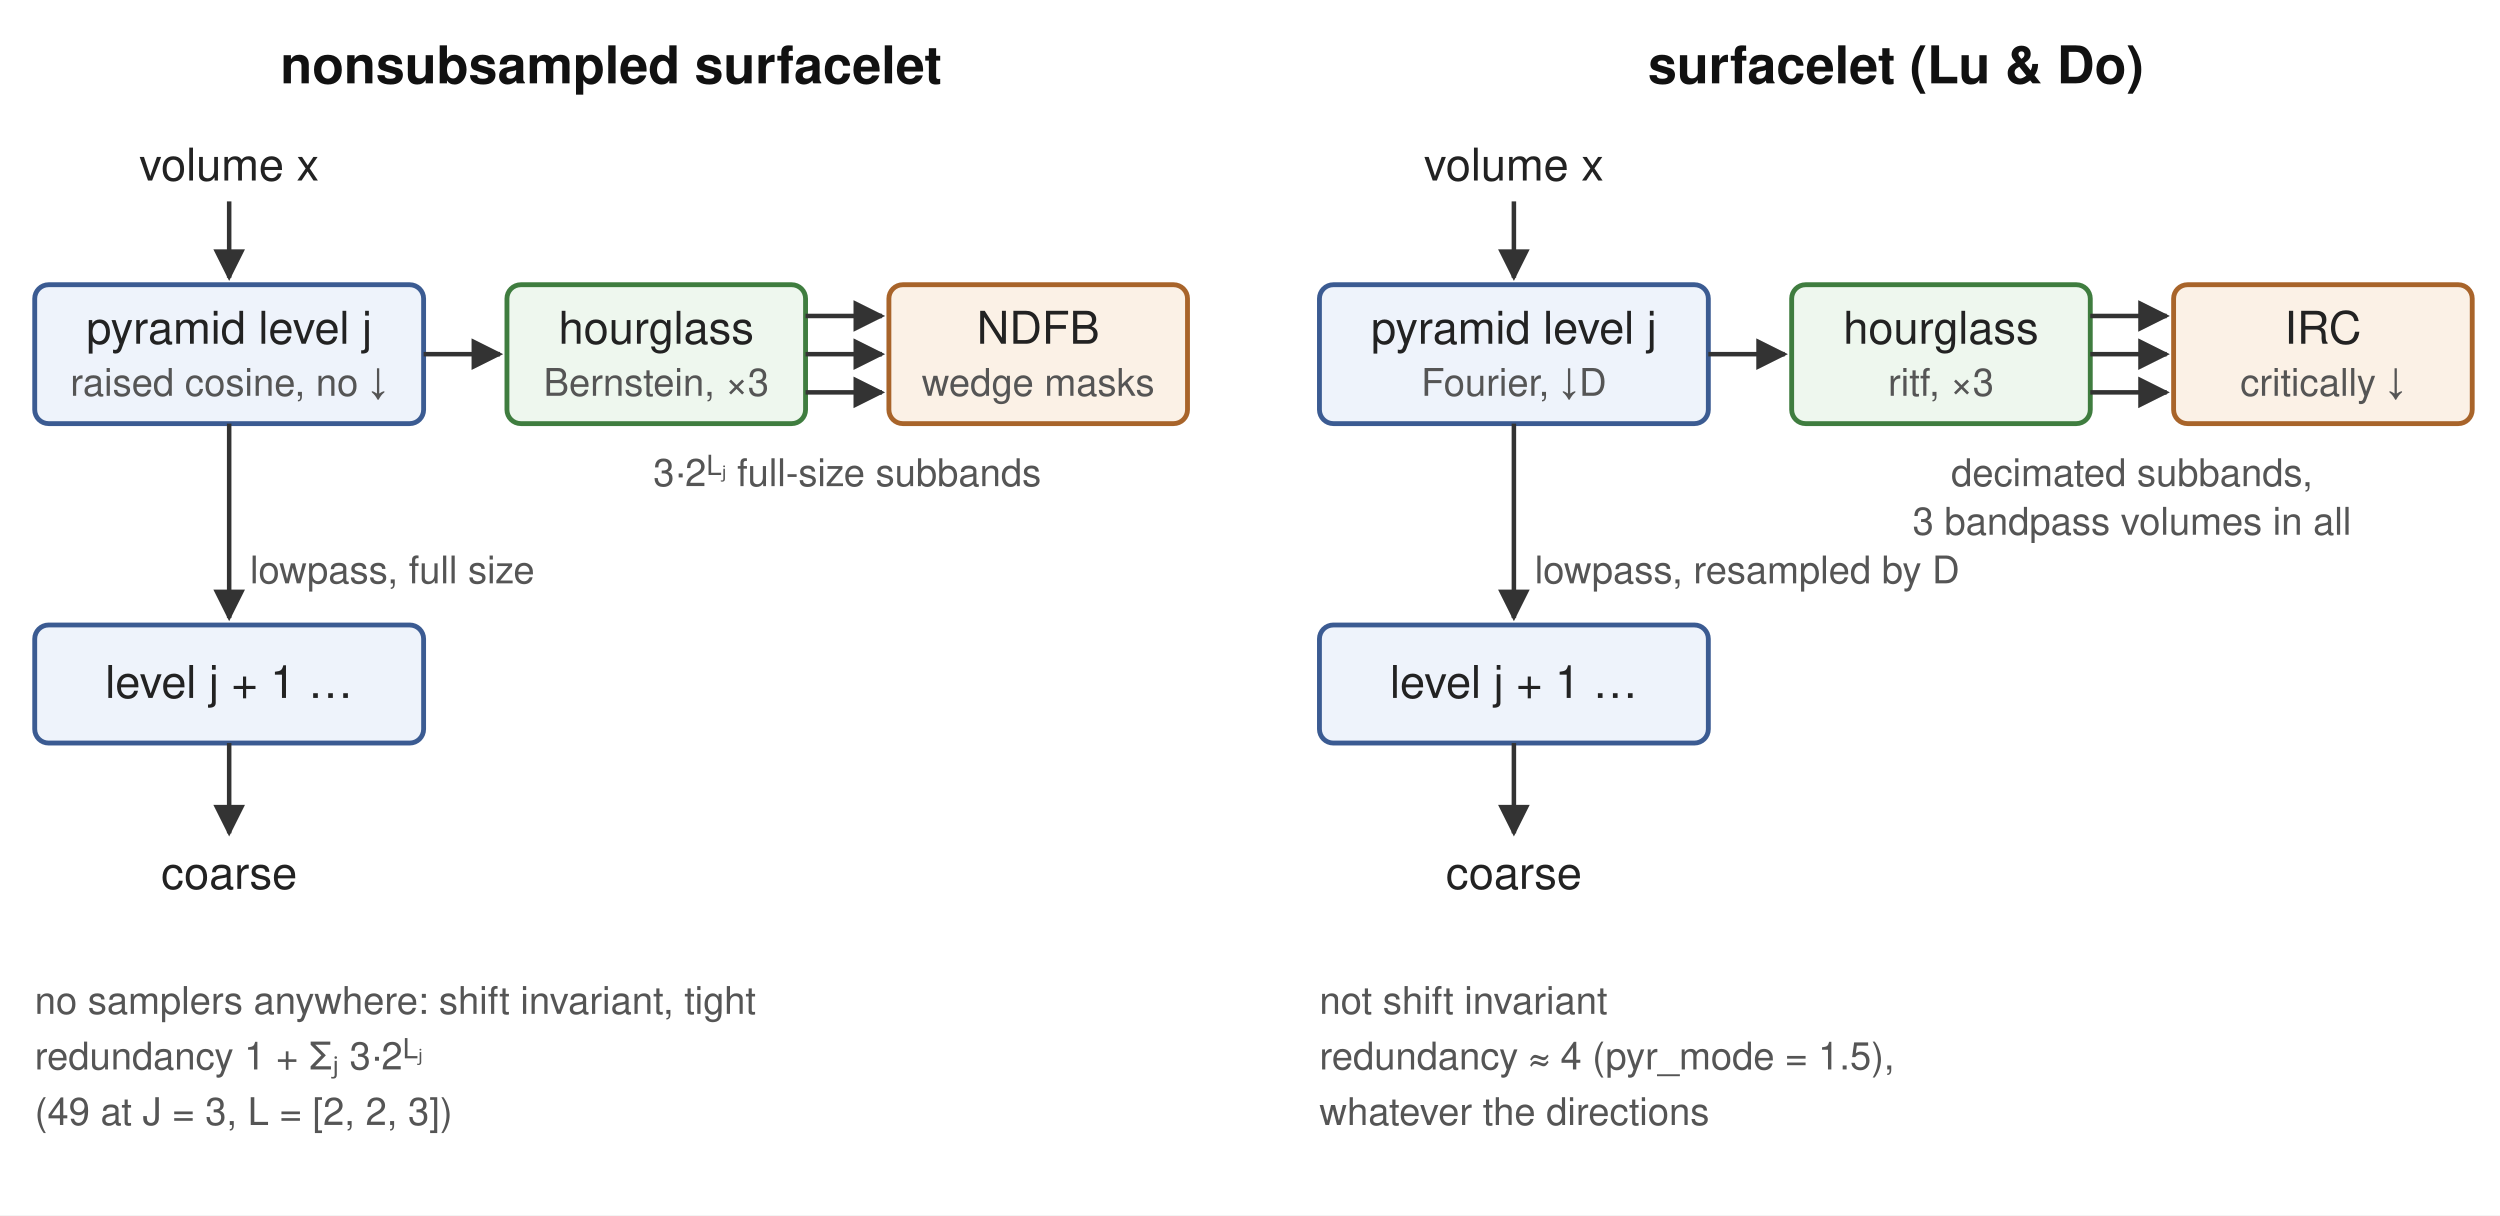
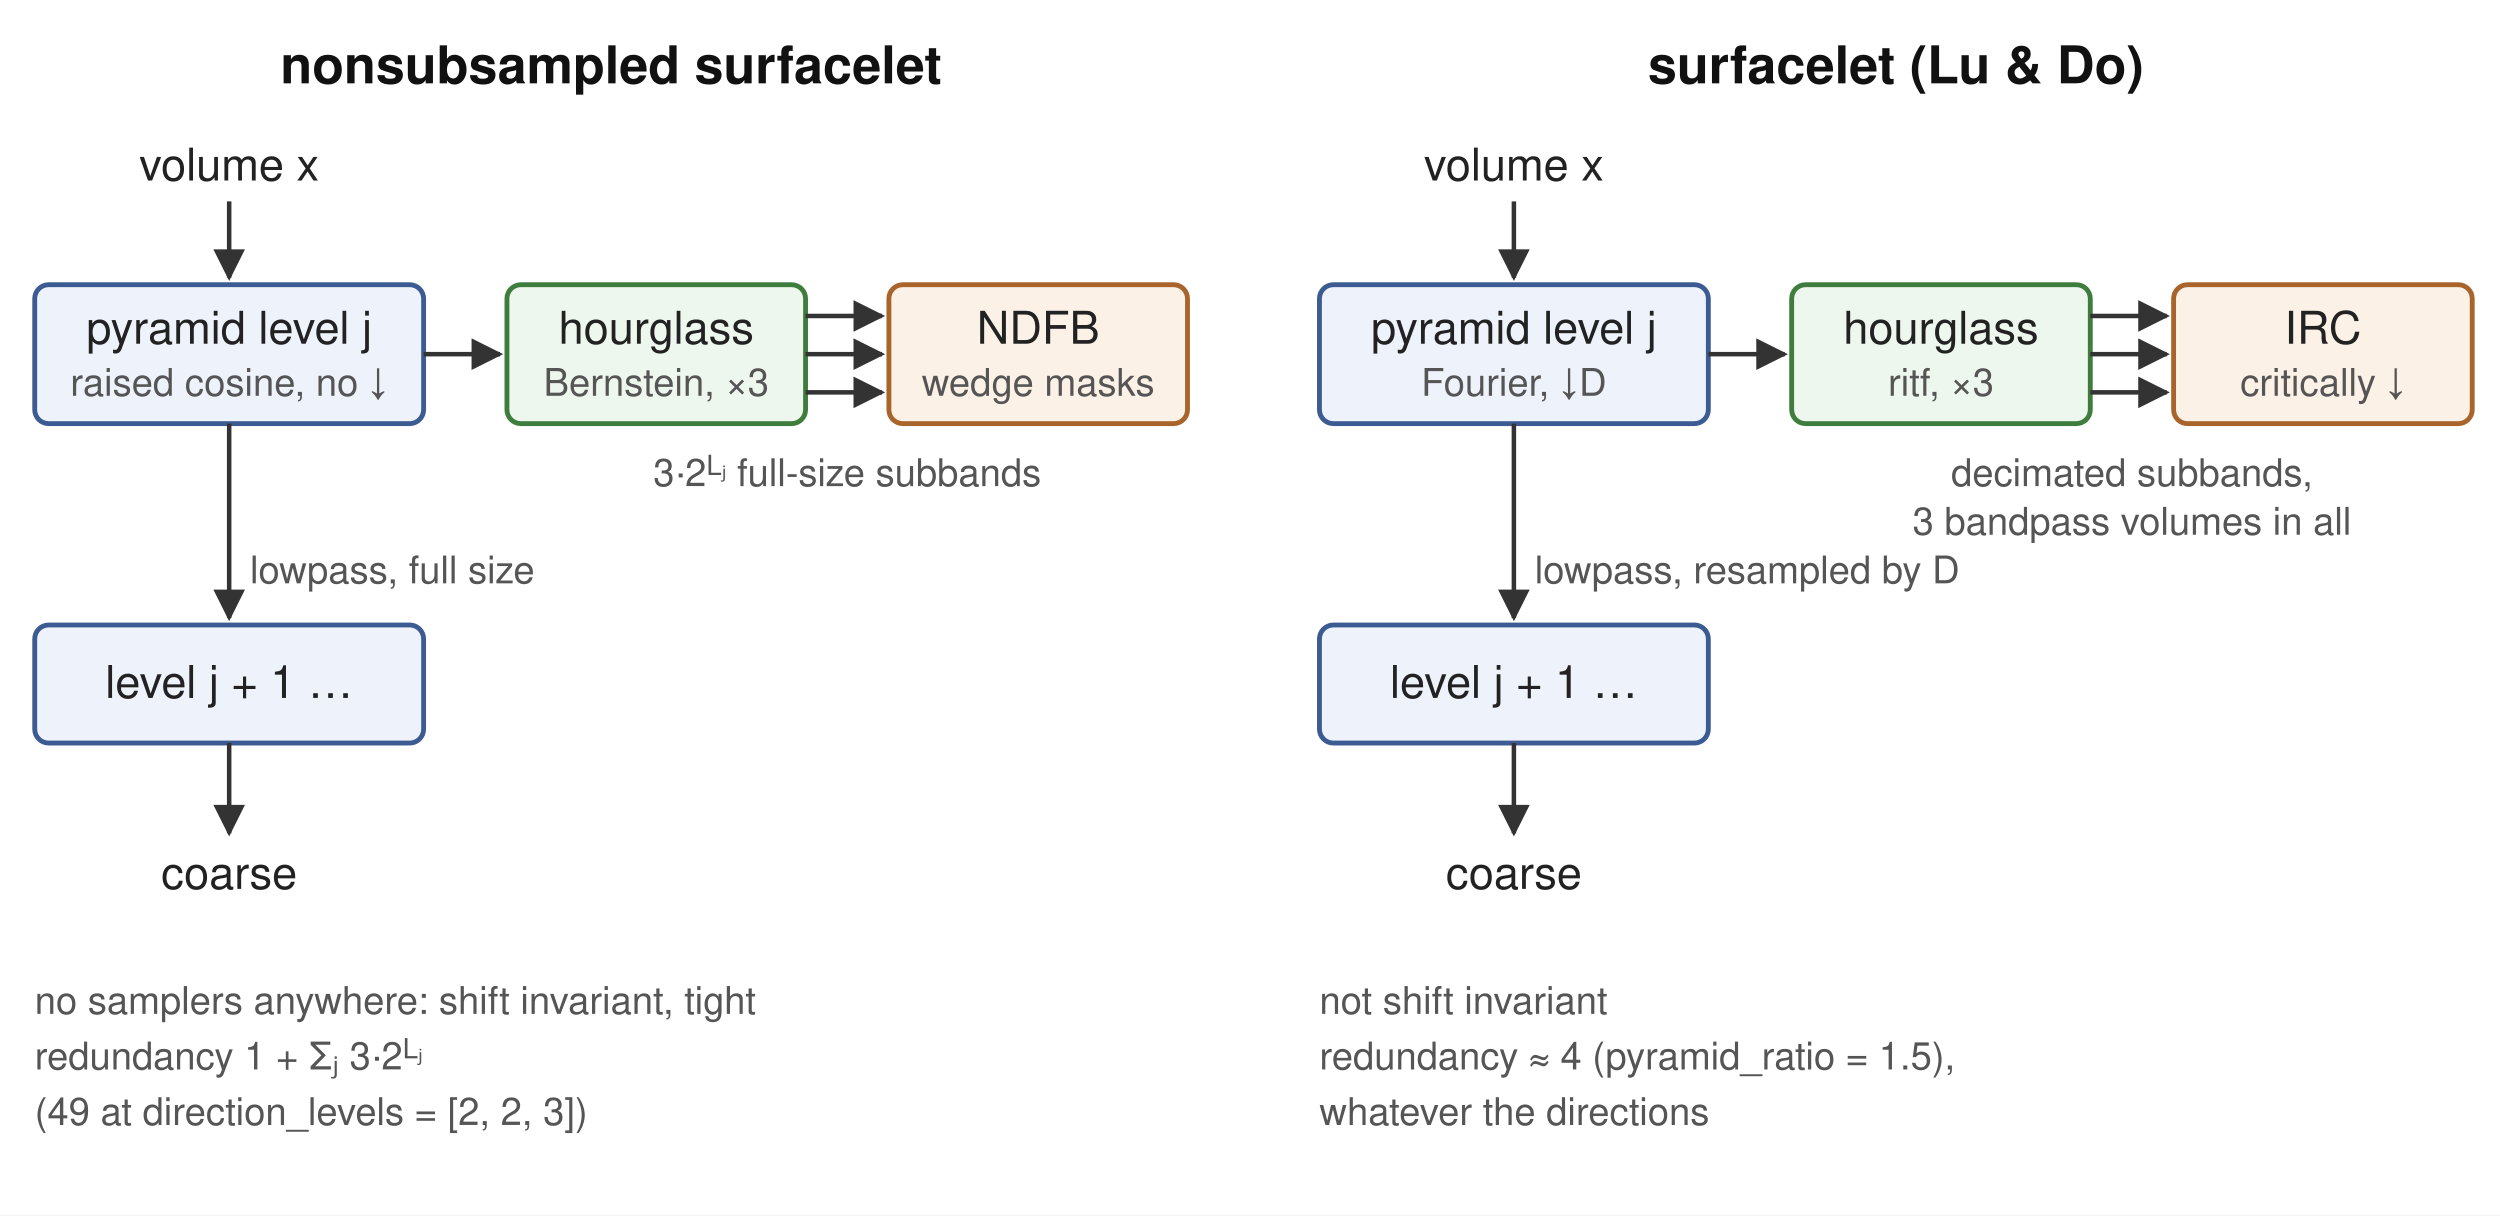
<svg xmlns="http://www.w3.org/2000/svg" viewBox="0 0 720 350" width="720" height="350" font-family="Helvetica, Arial, sans-serif" font-size="13">
  <defs>
    <marker id="arr" viewBox="0 0 10 10" refX="9" refY="5" markerWidth="7" markerHeight="7" orient="auto-start-reverse">
      <path d="M0,0 L10,5 L0,10 z" fill="#333" />
    </marker>
    <style>
      .box { fill: #eef3fb; stroke: #3b5b92; stroke-width: 1.4; }
      .hg  { fill: #eef7ee; stroke: #3f7d3f; stroke-width: 1.4; }
      .dir { fill: #fbf1e6; stroke: #a8642a; stroke-width: 1.4; }
      .ln  { stroke: #333; stroke-width: 1.3; fill: none; marker-end: url(#arr); }
      .t   { fill: #222; }
      .s   { fill: #555; font-size: 11px; }
      .h   { fill: #111; font-size: 15px; font-weight: bold; }
      .sup { baseline-shift: super; font-size: 8px; }
    </style>
  </defs>
  <rect x="0" y="0" width="720" height="350" fill="#ffffff" />
  <g transform="translate(10,0)">
    <text class="h" x="166" y="24" text-anchor="middle">nonsubsampled surfacelet</text>
    <text class="t" x="56" y="52" text-anchor="middle">volume x</text>
    <path class="ln" d="M56,58 L56,80" />
    <rect class="box" x="0" y="82" width="112" height="40" rx="4" />
    <text class="t" x="56" y="99" text-anchor="middle">pyramid level j</text>
    <text class="s" x="56" y="114" text-anchor="middle">raised cosine, no ↓</text>
    <path class="ln" d="M112,102 L134,102" />
    <rect class="hg" x="136" y="82" width="86" height="40" rx="4" />
    <text class="t" x="179" y="99" text-anchor="middle">hourglass</text>
    <text class="s" x="179" y="114" text-anchor="middle">Bernstein, ×3</text>
    <path class="ln" d="M222,91 L244,91" />
    <path class="ln" d="M222,102 L244,102" />
    <path class="ln" d="M222,113 L244,113" />
    <rect class="dir" x="246" y="82" width="86" height="40" rx="4" />
    <text class="t" x="289" y="99" text-anchor="middle">NDFB</text>
    <text class="s" x="289" y="114" text-anchor="middle">wedge masks</text>
    <text class="s" x="234" y="140" text-anchor="middle">3·2<tspan class="sup">Lⱼ</tspan> full-size subbands</text>
    <path class="ln" d="M56,122 L56,178" />
    <text class="s" x="62" y="168">lowpass, full size</text>
    <rect class="box" x="0" y="180" width="112" height="34" rx="4" />
    <text class="t" x="56" y="201" text-anchor="middle">level j + 1 …</text>
    <path class="ln" d="M56,214 L56,240" />
    <text class="t" x="56" y="256" text-anchor="middle">coarse</text>
    <text class="s" x="0" y="292">no samplers anywhere: shift invariant, tight</text>
    <text class="s" x="0" y="308">redundancy 1 + Σⱼ 3·2<tspan class="sup">Lⱼ</tspan>
    </text>
-     <text class="s" x="0" y="324">(49 at J = 3, L = [2, 2, 3])</text>
+     <text class="s" x="0" y="324">(49 at direction_levels = [2, 2, 3])</text>
  </g>
  <g transform="translate(380,0)">
    <text class="h" x="166" y="24" text-anchor="middle">surfacelet (Lu &amp; Do)</text>
    <text class="t" x="56" y="52" text-anchor="middle">volume x</text>
    <path class="ln" d="M56,58 L56,80" />
    <rect class="box" x="0" y="82" width="112" height="40" rx="4" />
    <text class="t" x="56" y="99" text-anchor="middle">pyramid level j</text>
    <text class="s" x="56" y="114" text-anchor="middle">Fourier, ↓D</text>
    <path class="ln" d="M112,102 L134,102" />
    <rect class="hg" x="136" y="82" width="86" height="40" rx="4" />
    <text class="t" x="179" y="99" text-anchor="middle">hourglass</text>
    <text class="s" x="179" y="114" text-anchor="middle">ritf, ×3</text>
    <path class="ln" d="M222,91 L244,91" />
    <path class="ln" d="M222,102 L244,102" />
    <path class="ln" d="M222,113 L244,113" />
    <rect class="dir" x="246" y="82" width="86" height="40" rx="4" />
    <text class="t" x="289" y="99" text-anchor="middle">IRC</text>
    <text class="s" x="289" y="114" text-anchor="middle">critically ↓</text>
    <text class="s" x="234" y="140" text-anchor="middle">decimated subbands,</text>
    <text class="s" x="234" y="154" text-anchor="middle">3 bandpass volumes in all</text>
    <path class="ln" d="M56,122 L56,178" />
    <text class="s" x="62" y="168">lowpass, resampled by D</text>
    <rect class="box" x="0" y="180" width="112" height="34" rx="4" />
    <text class="t" x="56" y="201" text-anchor="middle">level j + 1 …</text>
    <path class="ln" d="M56,214 L56,240" />
    <text class="t" x="56" y="256" text-anchor="middle">coarse</text>
    <text class="s" x="0" y="292">not shift invariant</text>
-     <text class="s" x="0" y="308">redundancy ≈ 4 (pyr_mode = 1.5),</text>
+     <text class="s" x="0" y="308">redundancy ≈ 4 (pyramid_ratio = 1.5),</text>
    <text class="s" x="0" y="324">whatever the directions</text>
  </g>
</svg>
